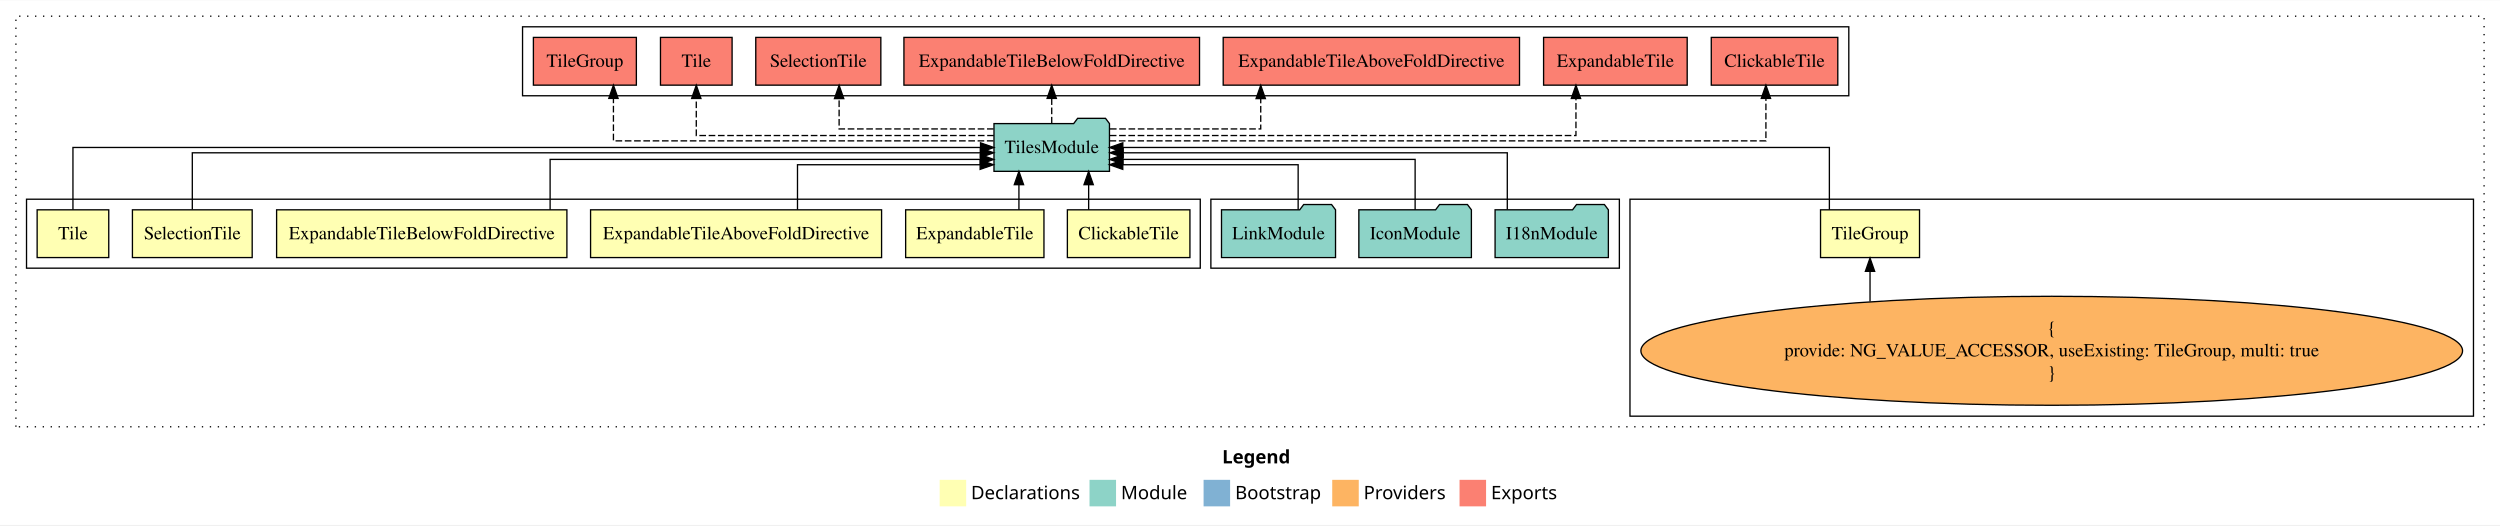
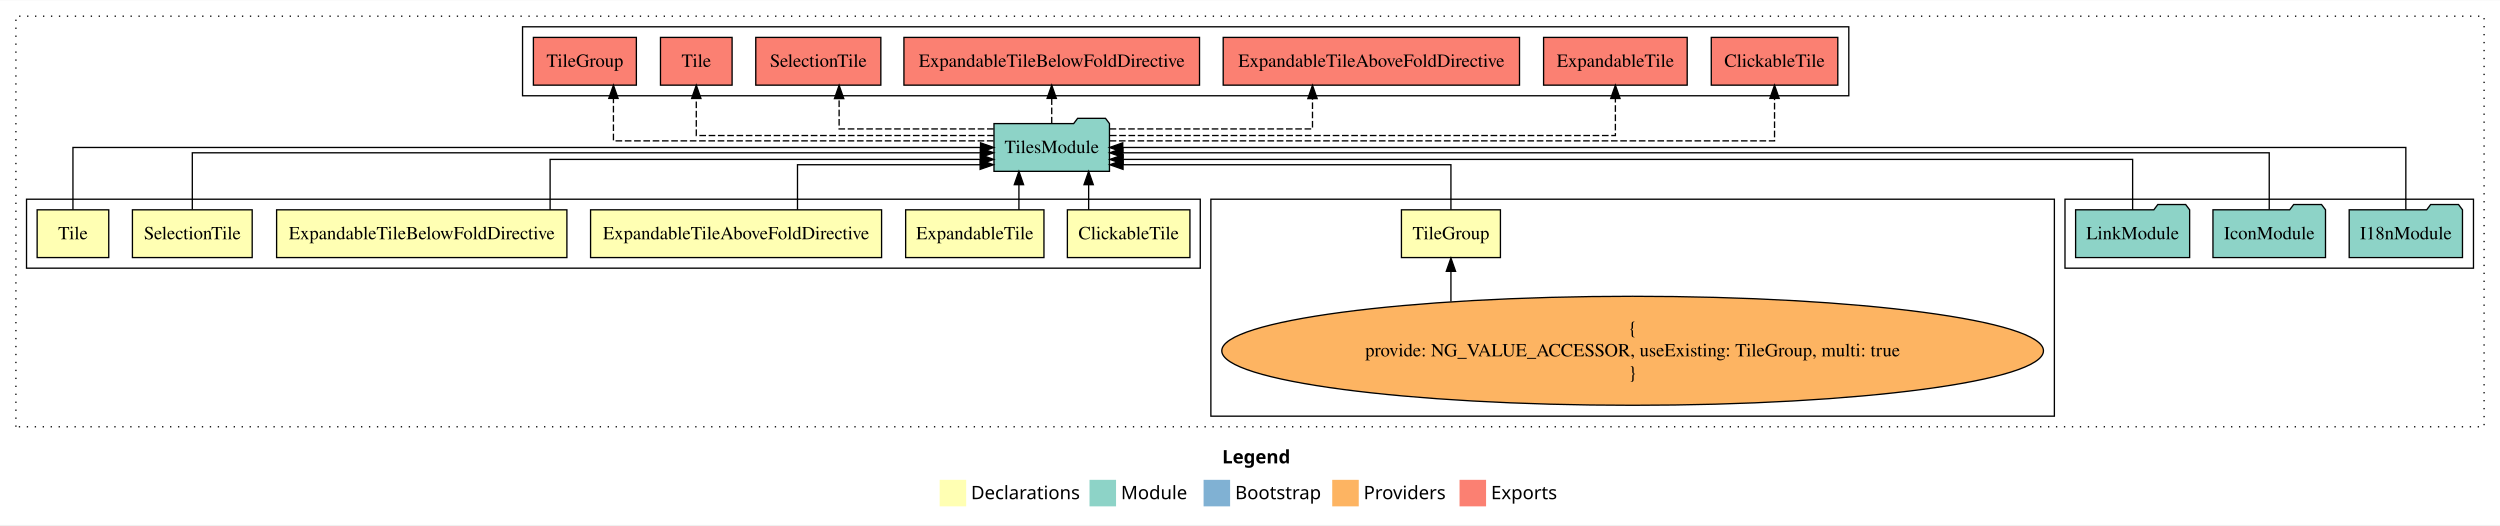
<svg xmlns="http://www.w3.org/2000/svg" width="1885pt" height="396pt" viewBox="0.00 0.00 1885.00 395.59">
  <g id="graph0" class="graph" transform="scale(1 1) rotate(0) translate(4 391.59)">
    <polygon fill="white" stroke="transparent" points="-4,4 -4,-391.59 1881,-391.59 1881,4 -4,4" />
    <text text-anchor="start" x="917.51" y="-42.4" font-family="Times-12" font-weight="bold" font-size="14.00">Legend</text>
    <polygon fill="#ffffb3" stroke="transparent" points="704.5,-10 704.5,-30 724.5,-30 724.5,-10 704.5,-10" />
    <text text-anchor="start" x="728.13" y="-15.4" font-family="Times-12" font-size="14.00">  Declarations</text>
    <polygon fill="#8dd3c7" stroke="transparent" points="817.5,-10 817.5,-30 837.5,-30 837.5,-10 817.5,-10" />
    <text text-anchor="start" x="841.23" y="-15.4" font-family="Times-12" font-size="14.00">  Module</text>
    <polygon fill="#80b1d3" stroke="transparent" points="903.5,-10 903.5,-30 923.5,-30 923.5,-10 903.5,-10" />
    <text text-anchor="start" x="927.28" y="-15.4" font-family="Times-12" font-size="14.00">  Bootstrap</text>
    <polygon fill="#fdb462" stroke="transparent" points="1000.5,-10 1000.5,-30 1020.5,-30 1020.5,-10 1000.5,-10" />
    <text text-anchor="start" x="1024.17" y="-15.4" font-family="Times-12" font-size="14.00">  Providers</text>
    <polygon fill="#fb8072" stroke="transparent" points="1096.5,-10 1096.5,-30 1116.5,-30 1116.5,-10 1096.5,-10" />
    <text text-anchor="start" x="1120.23" y="-15.4" font-family="Times-12" font-size="14.00">  Exports</text>
    <g id="clust1" class="cluster">
      <polygon fill="none" stroke="black" stroke-dasharray="1,5" points="8,-70 8,-379.59 1869,-379.59 1869,-70 8,-70" />
    </g>
+     <g id="clust10" class="cluster">
+       <polygon fill="none" stroke="black" points="1553,-189.59 1553,-241.59 1861,-241.59 1861,-189.59 1553,-189.59" />
+     </g>
    <g id="clust9" class="cluster">
-       <polygon fill="none" stroke="black" points="1225,-78 1225,-241.59 1861,-241.59 1861,-78 1225,-78" />
+       <polygon fill="none" stroke="black" points="909,-78 909,-241.59 1545,-241.59 1545,-78 909,-78" />
    </g>
    <g id="clust11" class="cluster">
      <polygon fill="none" stroke="black" points="390,-319.59 390,-371.59 1390,-371.59 1390,-319.59 390,-319.59" />
-     </g>
-     <g id="clust10" class="cluster">
-       <polygon fill="none" stroke="black" points="909,-189.59 909,-241.59 1217,-241.59 1217,-189.59 909,-189.59" />
    </g>
    <g id="clust2" class="cluster">
      <polygon fill="none" stroke="black" points="16,-189.59 16,-241.59 901,-241.59 901,-189.59 16,-189.59" />
    </g>
    <g id="node1" class="node">
      <polygon fill="#ffffb3" stroke="black" points="893.2,-233.59 800.8,-233.59 800.8,-197.59 893.2,-197.59 893.2,-233.59" />
      <text text-anchor="middle" x="847" y="-211.39" font-family="Times,serif" font-size="14.00">ClickableTile</text>
    </g>
    <g id="node8" class="node">
      <polygon fill="#8dd3c7" stroke="black" points="832.54,-298.59 829.54,-302.59 808.54,-302.59 805.54,-298.59 745.46,-298.59 745.46,-262.59 832.54,-262.59 832.54,-298.59" />
      <text text-anchor="middle" x="789" y="-276.39" font-family="Times,serif" font-size="14.00">TilesModule</text>
    </g>
    <g id="edge1" class="edge">
      <path fill="none" stroke="black" d="M816.84,-233.7C816.84,-233.7 816.84,-252.58 816.84,-252.58" />
      <polygon fill="black" stroke="black" points="813.34,-252.58 816.84,-262.58 820.34,-252.58 813.34,-252.58" />
    </g>
    <g id="node2" class="node">
      <polygon fill="#ffffb3" stroke="black" points="783.14,-233.59 678.86,-233.59 678.86,-197.59 783.14,-197.59 783.14,-233.59" />
      <text text-anchor="middle" x="731" y="-211.39" font-family="Times,serif" font-size="14.00">ExpandableTile</text>
    </g>
    <g id="edge2" class="edge">
      <path fill="none" stroke="black" d="M764.27,-233.7C764.27,-233.7 764.27,-252.58 764.27,-252.58" />
      <polygon fill="black" stroke="black" points="760.77,-252.58 764.27,-262.58 767.77,-252.58 760.77,-252.58" />
    </g>
    <g id="node3" class="node">
      <polygon fill="#ffffb3" stroke="black" points="660.71,-233.59 441.29,-233.59 441.29,-197.59 660.71,-197.59 660.71,-233.59" />
      <text text-anchor="middle" x="551" y="-211.39" font-family="Times,serif" font-size="14.00">ExpandableTileAboveFoldDirective</text>
    </g>
    <g id="edge3" class="edge">
      <path fill="none" stroke="black" d="M597.31,-233.78C597.31,-248.77 597.31,-267.59 597.31,-267.59 597.31,-267.59 735.02,-267.59 735.02,-267.59" />
      <polygon fill="black" stroke="black" points="735.02,-271.09 745.02,-267.59 735.02,-264.09 735.02,-271.09" />
    </g>
    <g id="node4" class="node">
      <polygon fill="#ffffb3" stroke="black" points="423.44,-233.59 204.56,-233.59 204.56,-197.59 423.44,-197.59 423.44,-233.59" />
      <text text-anchor="middle" x="314" y="-211.39" font-family="Times,serif" font-size="14.00">ExpandableTileBelowFoldDirective</text>
    </g>
    <g id="edge4" class="edge">
      <path fill="none" stroke="black" d="M410.78,-233.62C410.78,-249.99 410.78,-271.59 410.78,-271.59 410.78,-271.59 735.24,-271.59 735.24,-271.59" />
      <polygon fill="black" stroke="black" points="735.24,-275.09 745.24,-271.59 735.24,-268.09 735.24,-275.09" />
    </g>
    <g id="node5" class="node">
      <polygon fill="#ffffb3" stroke="black" points="186.15,-233.59 95.85,-233.59 95.85,-197.59 186.15,-197.59 186.15,-233.59" />
      <text text-anchor="middle" x="141" y="-211.39" font-family="Times,serif" font-size="14.00">SelectionTile</text>
    </g>
    <g id="edge5" class="edge">
      <path fill="none" stroke="black" d="M141,-233.89C141,-251.86 141,-276.59 141,-276.59 141,-276.59 735.22,-276.59 735.22,-276.59" />
      <polygon fill="black" stroke="black" points="735.22,-280.09 745.22,-276.59 735.22,-273.09 735.22,-280.09" />
    </g>
    <g id="node6" class="node">
      <polygon fill="#ffffb3" stroke="black" points="78,-233.59 24,-233.59 24,-197.59 78,-197.59 78,-233.59" />
      <text text-anchor="middle" x="51" y="-211.39" font-family="Times,serif" font-size="14.00">Tile</text>
    </g>
    <g id="edge6" class="edge">
      <path fill="none" stroke="black" d="M51,-233.7C51,-252.93 51,-280.59 51,-280.59 51,-280.59 735.32,-280.59 735.32,-280.59" />
      <polygon fill="black" stroke="black" points="735.32,-284.09 745.32,-280.59 735.32,-277.09 735.32,-284.09" />
    </g>
    <g id="node7" class="node">
-       <polygon fill="#ffffb3" stroke="black" points="1443.32,-233.59 1368.68,-233.59 1368.68,-197.59 1443.32,-197.59 1443.32,-233.59" />
-       <text text-anchor="middle" x="1406" y="-211.39" font-family="Times,serif" font-size="14.00">TileGroup</text>
+       <polygon fill="#ffffb3" stroke="black" points="1127.32,-233.59 1052.68,-233.59 1052.68,-197.59 1127.32,-197.59 1127.32,-233.59" />
+       <text text-anchor="middle" x="1090" y="-211.39" font-family="Times,serif" font-size="14.00">TileGroup</text>
    </g>
    <g id="edge7" class="edge">
-       <path fill="none" stroke="black" d="M1375.35,-233.7C1375.35,-252.93 1375.35,-280.59 1375.35,-280.59 1375.35,-280.59 842.59,-280.59 842.59,-280.59" />
-       <polygon fill="black" stroke="black" points="842.59,-277.09 832.59,-280.59 842.59,-284.09 842.59,-277.09" />
+       <path fill="none" stroke="black" d="M1090,-233.78C1090,-248.77 1090,-267.59 1090,-267.59 1090,-267.59 842.77,-267.59 842.77,-267.59" />
+       <polygon fill="black" stroke="black" points="842.77,-264.09 832.77,-267.59 842.77,-271.09 842.77,-264.09" />
    </g>
    <g id="node13" class="node">
      <polygon fill="#fb8072" stroke="black" points="1381.7,-363.59 1286.3,-363.59 1286.3,-327.59 1381.7,-327.59 1381.7,-363.59" />
      <text text-anchor="middle" x="1334" y="-341.39" font-family="Times,serif" font-size="14.00">ClickableTile </text>
    </g>
    <g id="edge12" class="edge">
-       <path fill="none" stroke="black" stroke-dasharray="5,2" d="M832.61,-285.59C960.81,-285.59 1327.5,-285.59 1327.5,-285.59 1327.5,-285.59 1327.5,-317.59 1327.5,-317.59" />
-       <polygon fill="black" stroke="black" points="1324,-317.59 1327.5,-327.59 1331,-317.59 1324,-317.59" />
+       <path fill="none" stroke="black" stroke-dasharray="5,2" d="M832.68,-285.59C962,-285.59 1334,-285.59 1334,-285.59 1334,-285.59 1334,-317.59 1334,-317.59" />
+       <polygon fill="black" stroke="black" points="1330.5,-317.59 1334,-327.59 1337.5,-317.59 1330.5,-317.59" />
    </g>
    <g id="node14" class="node">
      <polygon fill="#fb8072" stroke="black" points="1268.14,-363.59 1159.86,-363.59 1159.86,-327.59 1268.14,-327.59 1268.14,-363.59" />
      <text text-anchor="middle" x="1214" y="-341.39" font-family="Times,serif" font-size="14.00">ExpandableTile </text>
    </g>
    <g id="edge13" class="edge">
-       <path fill="none" stroke="black" stroke-dasharray="5,2" d="M832.81,-289.59C935.72,-289.59 1184.27,-289.59 1184.27,-289.59 1184.27,-289.59 1184.27,-317.56 1184.27,-317.56" />
-       <polygon fill="black" stroke="black" points="1180.77,-317.56 1184.27,-327.56 1187.77,-317.56 1180.77,-317.56" />
+       <path fill="none" stroke="black" stroke-dasharray="5,2" d="M832.88,-289.59C941.47,-289.59 1214,-289.59 1214,-289.59 1214,-289.59 1214,-317.56 1214,-317.56" />
+       <polygon fill="black" stroke="black" points="1210.5,-317.56 1214,-327.56 1217.5,-317.56 1210.5,-317.56" />
    </g>
    <g id="node15" class="node">
      <polygon fill="#fb8072" stroke="black" points="1141.71,-363.59 918.29,-363.59 918.29,-327.59 1141.71,-327.59 1141.71,-363.59" />
      <text text-anchor="middle" x="1030" y="-341.39" font-family="Times,serif" font-size="14.00">ExpandableTileAboveFoldDirective </text>
    </g>
    <g id="edge14" class="edge">
-       <path fill="none" stroke="black" stroke-dasharray="5,2" d="M832.9,-294.59C879.53,-294.59 946.59,-294.59 946.59,-294.59 946.59,-294.59 946.59,-317.47 946.59,-317.47" />
-       <polygon fill="black" stroke="black" points="943.09,-317.47 946.59,-327.47 950.09,-317.47 943.09,-317.47" />
+       <path fill="none" stroke="black" stroke-dasharray="5,2" d="M832.64,-294.59C890.56,-294.59 985.62,-294.59 985.62,-294.59 985.62,-294.59 985.62,-317.47 985.62,-317.47" />
+       <polygon fill="black" stroke="black" points="982.12,-317.47 985.62,-327.47 989.12,-317.47 982.12,-317.47" />
    </g>
    <g id="node16" class="node">
      <polygon fill="#fb8072" stroke="black" points="900.44,-363.59 677.56,-363.59 677.56,-327.59 900.44,-327.59 900.44,-363.59" />
      <text text-anchor="middle" x="789" y="-341.39" font-family="Times,serif" font-size="14.00">ExpandableTileBelowFoldDirective </text>
    </g>
    <g id="edge15" class="edge">
      <path fill="none" stroke="black" stroke-dasharray="5,2" d="M789,-298.7C789,-298.7 789,-317.58 789,-317.58" />
      <polygon fill="black" stroke="black" points="785.5,-317.58 789,-327.58 792.5,-317.58 785.5,-317.58" />
    </g>
    <g id="node17" class="node">
      <polygon fill="#fb8072" stroke="black" points="660.15,-363.59 565.85,-363.59 565.85,-327.59 660.15,-327.59 660.15,-363.59" />
      <text text-anchor="middle" x="613" y="-341.39" font-family="Times,serif" font-size="14.00">SelectionTile </text>
    </g>
    <g id="edge16" class="edge">
      <path fill="none" stroke="black" stroke-dasharray="5,2" d="M745.19,-294.59C697.73,-294.59 628.69,-294.59 628.69,-294.59 628.69,-294.59 628.69,-317.47 628.69,-317.47" />
      <polygon fill="black" stroke="black" points="625.19,-317.47 628.69,-327.47 632.19,-317.47 625.19,-317.47" />
    </g>
    <g id="node18" class="node">
      <polygon fill="#fb8072" stroke="black" points="548,-363.59 494,-363.59 494,-327.59 548,-327.59 548,-363.59" />
      <text text-anchor="middle" x="521" y="-341.39" font-family="Times,serif" font-size="14.00">Tile </text>
    </g>
    <g id="edge17" class="edge">
      <path fill="none" stroke="black" stroke-dasharray="5,2" d="M745.34,-289.59C669.4,-289.59 521,-289.59 521,-289.59 521,-289.59 521,-317.56 521,-317.56" />
      <polygon fill="black" stroke="black" points="517.5,-317.56 521,-327.56 524.5,-317.56 517.5,-317.56" />
    </g>
    <g id="node19" class="node">
      <polygon fill="#fb8072" stroke="black" points="475.82,-363.59 398.18,-363.59 398.18,-327.59 475.82,-327.59 475.82,-363.59" />
      <text text-anchor="middle" x="437" y="-341.39" font-family="Times,serif" font-size="14.00">TileGroup </text>
    </g>
    <g id="edge18" class="edge">
      <path fill="none" stroke="black" stroke-dasharray="5,2" d="M745.12,-285.59C655.22,-285.59 458.53,-285.59 458.53,-285.59 458.53,-285.59 458.53,-317.59 458.53,-317.59" />
      <polygon fill="black" stroke="black" points="455.03,-317.59 458.53,-327.59 462.03,-317.59 455.03,-317.59" />
    </g>
    <g id="node9" class="node">
-       <ellipse fill="#fdb462" stroke="black" cx="1543" cy="-127.3" rx="309.77" ry="41.09" />
-       <text text-anchor="middle" x="1543" y="-139.9" font-family="Times,serif" font-size="14.00">{</text>
-       <text text-anchor="middle" x="1543" y="-123.1" font-family="Times,serif" font-size="14.00">    provide: NG_VALUE_ACCESSOR, useExisting: TileGroup, multi: true</text>
-       <text text-anchor="middle" x="1543" y="-106.3" font-family="Times,serif" font-size="14.00">}</text>
+       <ellipse fill="#fdb462" stroke="black" cx="1227" cy="-127.3" rx="309.77" ry="41.09" />
+       <text text-anchor="middle" x="1227" y="-139.9" font-family="Times,serif" font-size="14.00">{</text>
+       <text text-anchor="middle" x="1227" y="-123.1" font-family="Times,serif" font-size="14.00">    provide: NG_VALUE_ACCESSOR, useExisting: TileGroup, multi: true</text>
+       <text text-anchor="middle" x="1227" y="-106.3" font-family="Times,serif" font-size="14.00">}</text>
    </g>
    <g id="edge8" class="edge">
-       <path fill="none" stroke="black" d="M1406,-164.48C1406,-164.48 1406,-187.22 1406,-187.22" />
-       <polygon fill="black" stroke="black" points="1402.5,-187.22 1406,-197.22 1409.5,-187.22 1402.5,-187.22" />
+       <path fill="none" stroke="black" d="M1090,-164.48C1090,-164.48 1090,-187.22 1090,-187.22" />
+       <polygon fill="black" stroke="black" points="1086.5,-187.22 1090,-197.22 1093.5,-187.22 1086.5,-187.22" />
    </g>
    <g id="node10" class="node">
-       <polygon fill="#8dd3c7" stroke="black" points="1208.71,-233.59 1205.71,-237.59 1184.71,-237.59 1181.71,-233.59 1123.29,-233.59 1123.29,-197.59 1208.71,-197.59 1208.71,-233.59" />
-       <text text-anchor="middle" x="1166" y="-211.39" font-family="Times,serif" font-size="14.00">I18nModule</text>
+       <polygon fill="#8dd3c7" stroke="black" points="1852.71,-233.59 1849.71,-237.59 1828.71,-237.59 1825.71,-233.59 1767.29,-233.59 1767.29,-197.59 1852.71,-197.59 1852.71,-233.59" />
+       <text text-anchor="middle" x="1810" y="-211.39" font-family="Times,serif" font-size="14.00">I18nModule</text>
    </g>
    <g id="edge9" class="edge">
-       <path fill="none" stroke="black" d="M1132.5,-233.89C1132.5,-251.86 1132.5,-276.59 1132.5,-276.59 1132.5,-276.59 842.85,-276.59 842.85,-276.59" />
-       <polygon fill="black" stroke="black" points="842.85,-273.09 832.85,-276.59 842.85,-280.09 842.85,-273.09" />
+       <path fill="none" stroke="black" d="M1810,-233.7C1810,-252.93 1810,-280.59 1810,-280.59 1810,-280.59 842.54,-280.59 842.54,-280.59" />
+       <polygon fill="black" stroke="black" points="842.54,-277.09 832.54,-280.59 842.54,-284.09 842.54,-277.09" />
    </g>
    <g id="node11" class="node">
-       <polygon fill="#8dd3c7" stroke="black" points="1105.43,-233.59 1102.43,-237.59 1081.43,-237.59 1078.43,-233.59 1020.57,-233.59 1020.57,-197.59 1105.43,-197.59 1105.43,-233.59" />
-       <text text-anchor="middle" x="1063" y="-211.39" font-family="Times,serif" font-size="14.00">IconModule</text>
+       <polygon fill="#8dd3c7" stroke="black" points="1749.43,-233.59 1746.43,-237.59 1725.43,-237.59 1722.43,-233.59 1664.57,-233.59 1664.57,-197.59 1749.43,-197.59 1749.43,-233.59" />
+       <text text-anchor="middle" x="1707" y="-211.39" font-family="Times,serif" font-size="14.00">IconModule</text>
    </g>
    <g id="edge10" class="edge">
-       <path fill="none" stroke="black" d="M1063,-233.62C1063,-249.99 1063,-271.59 1063,-271.59 1063,-271.59 842.72,-271.59 842.72,-271.59" />
-       <polygon fill="black" stroke="black" points="842.72,-268.09 832.72,-271.59 842.72,-275.09 842.72,-268.09" />
+       <path fill="none" stroke="black" d="M1707,-233.89C1707,-251.86 1707,-276.59 1707,-276.59 1707,-276.59 842.66,-276.59 842.66,-276.59" />
+       <polygon fill="black" stroke="black" points="842.66,-273.09 832.66,-276.59 842.66,-280.09 842.66,-273.09" />
    </g>
    <g id="node12" class="node">
-       <polygon fill="#8dd3c7" stroke="black" points="1002.99,-233.59 999.99,-237.59 978.99,-237.59 975.99,-233.59 917.01,-233.59 917.01,-197.59 1002.99,-197.59 1002.99,-233.59" />
-       <text text-anchor="middle" x="960" y="-211.39" font-family="Times,serif" font-size="14.00">LinkModule</text>
+       <polygon fill="#8dd3c7" stroke="black" points="1646.99,-233.59 1643.99,-237.59 1622.99,-237.59 1619.99,-233.59 1561.01,-233.59 1561.01,-197.59 1646.99,-197.59 1646.99,-233.59" />
+       <text text-anchor="middle" x="1604" y="-211.39" font-family="Times,serif" font-size="14.00">LinkModule</text>
    </g>
    <g id="edge11" class="edge">
-       <path fill="none" stroke="black" d="M974.8,-233.78C974.8,-248.77 974.8,-267.59 974.8,-267.59 974.8,-267.59 842.56,-267.59 842.56,-267.59" />
-       <polygon fill="black" stroke="black" points="842.56,-264.09 832.56,-267.59 842.56,-271.09 842.56,-264.09" />
+       <path fill="none" stroke="black" d="M1604,-233.62C1604,-249.99 1604,-271.59 1604,-271.59 1604,-271.59 842.82,-271.59 842.82,-271.59" />
+       <polygon fill="black" stroke="black" points="842.82,-268.09 832.82,-271.59 842.82,-275.09 842.82,-268.09" />
    </g>
  </g>
</svg>
